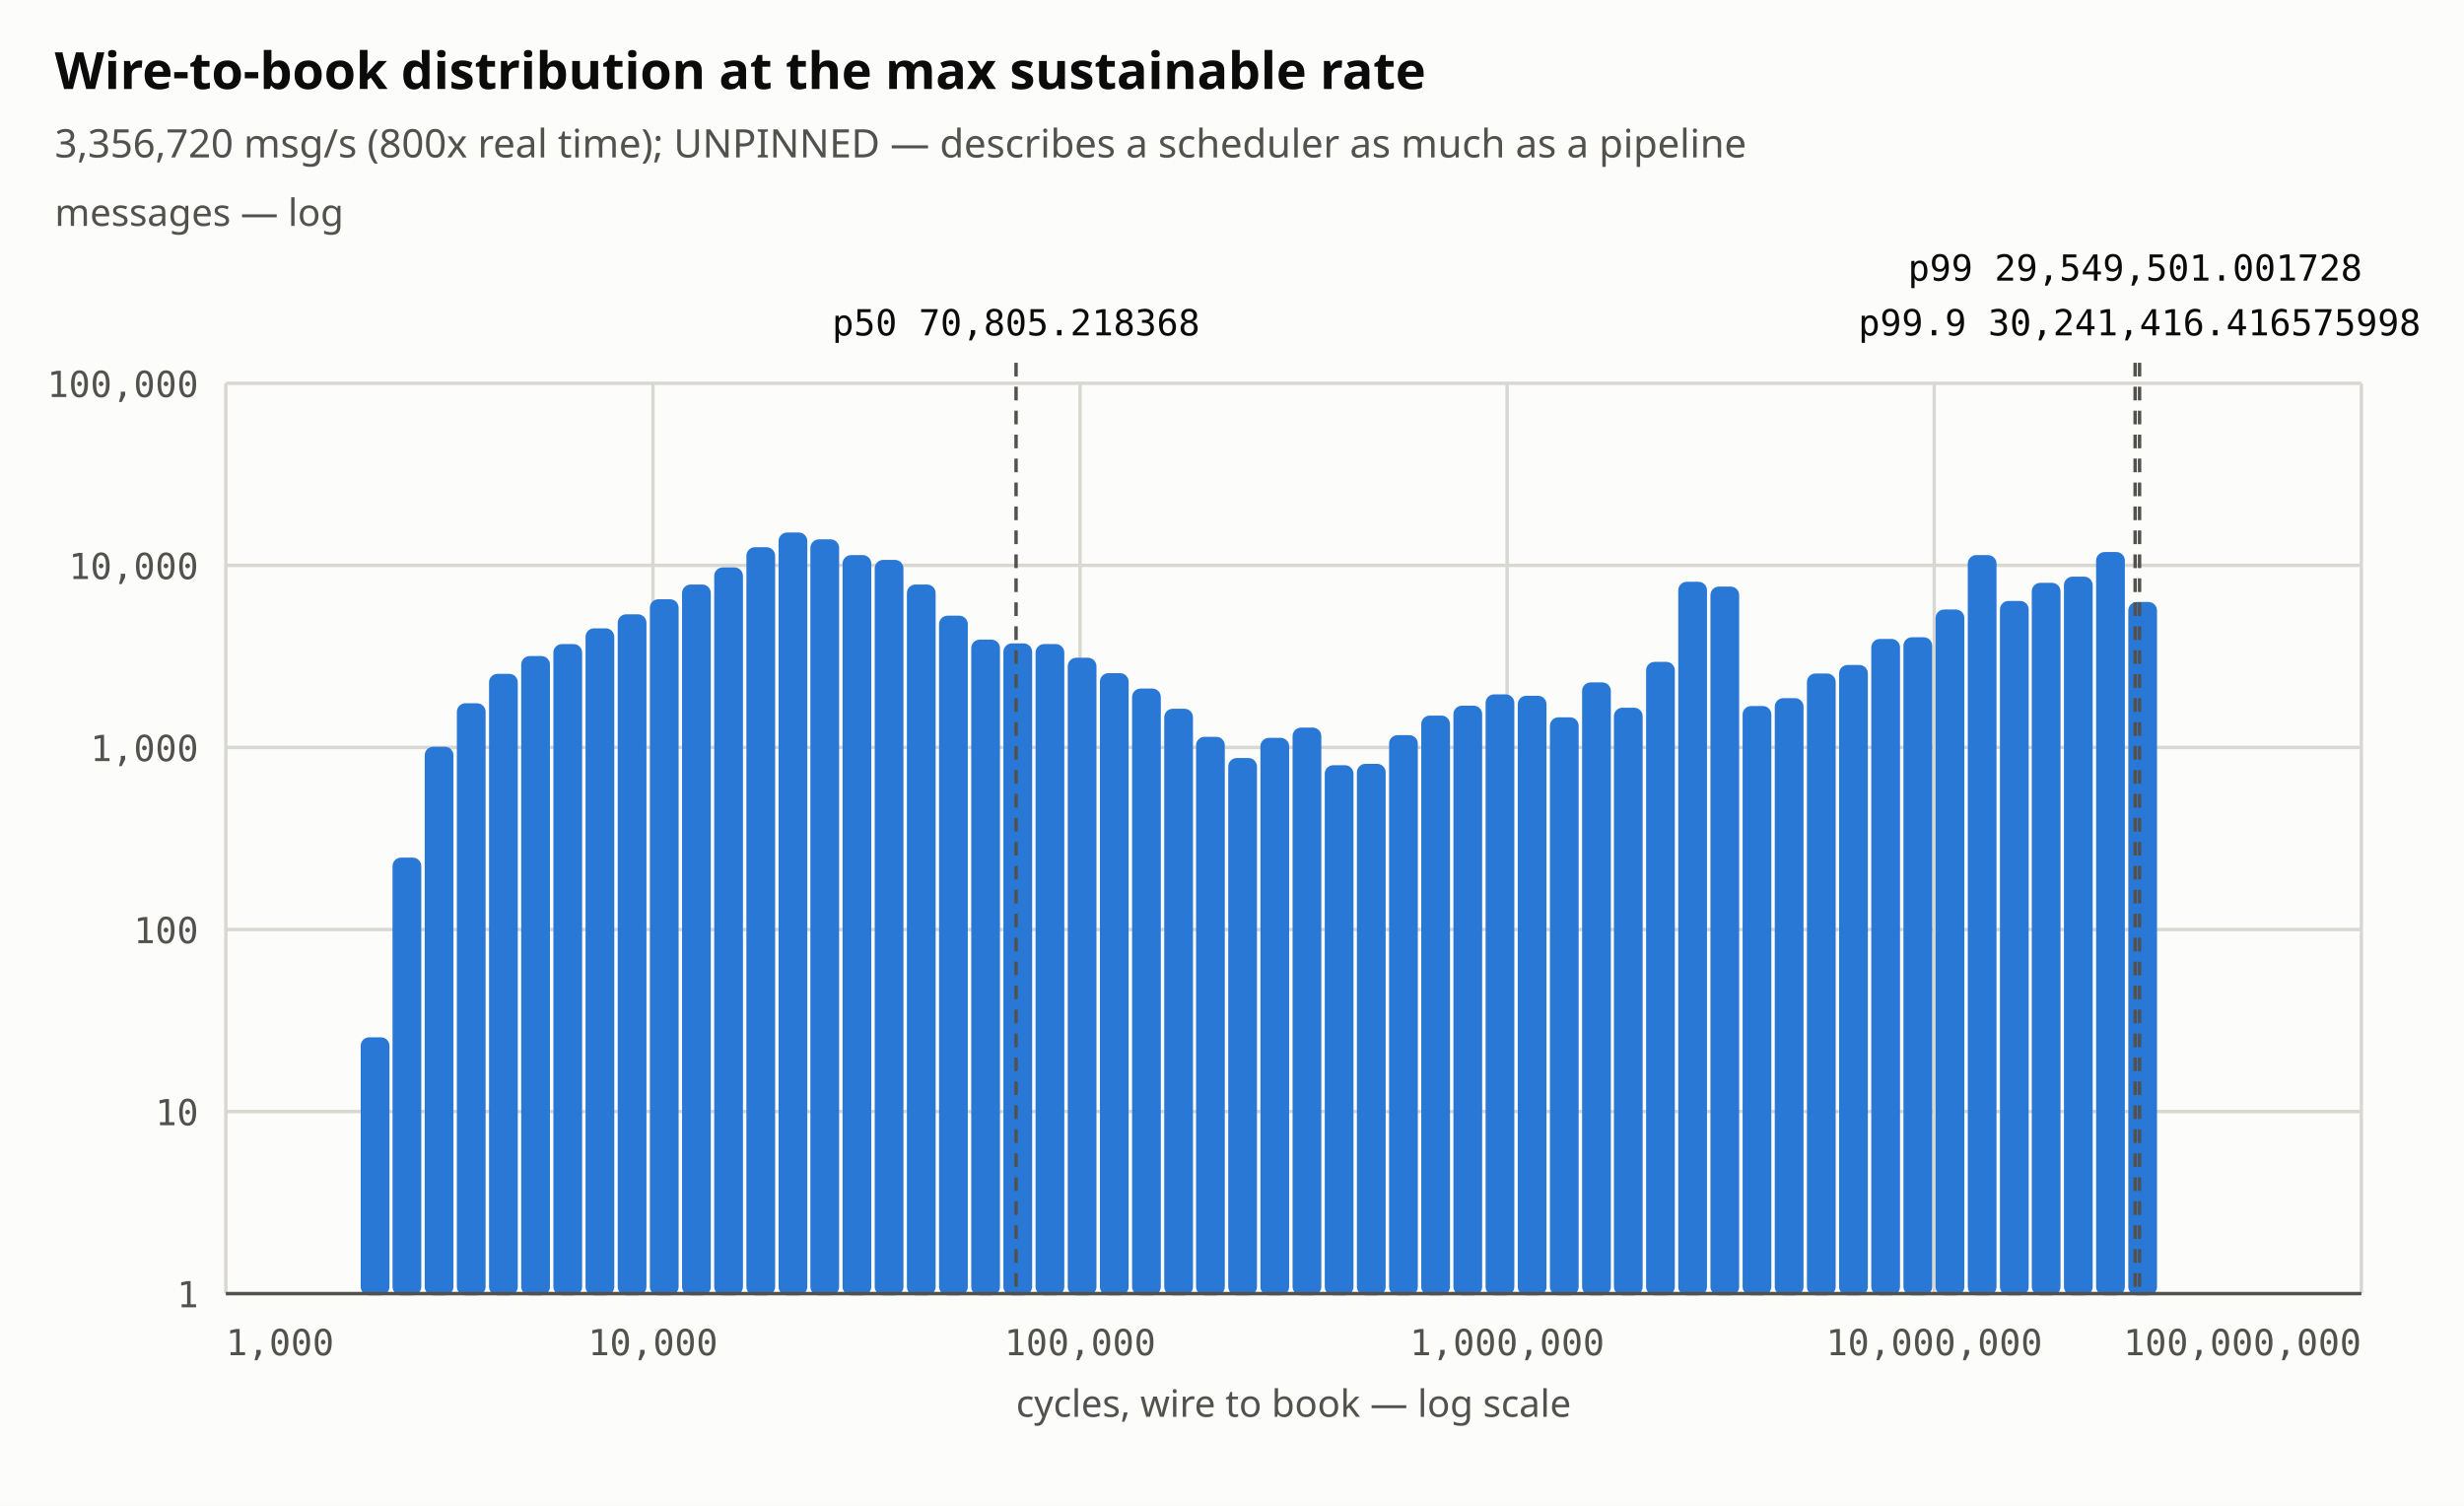
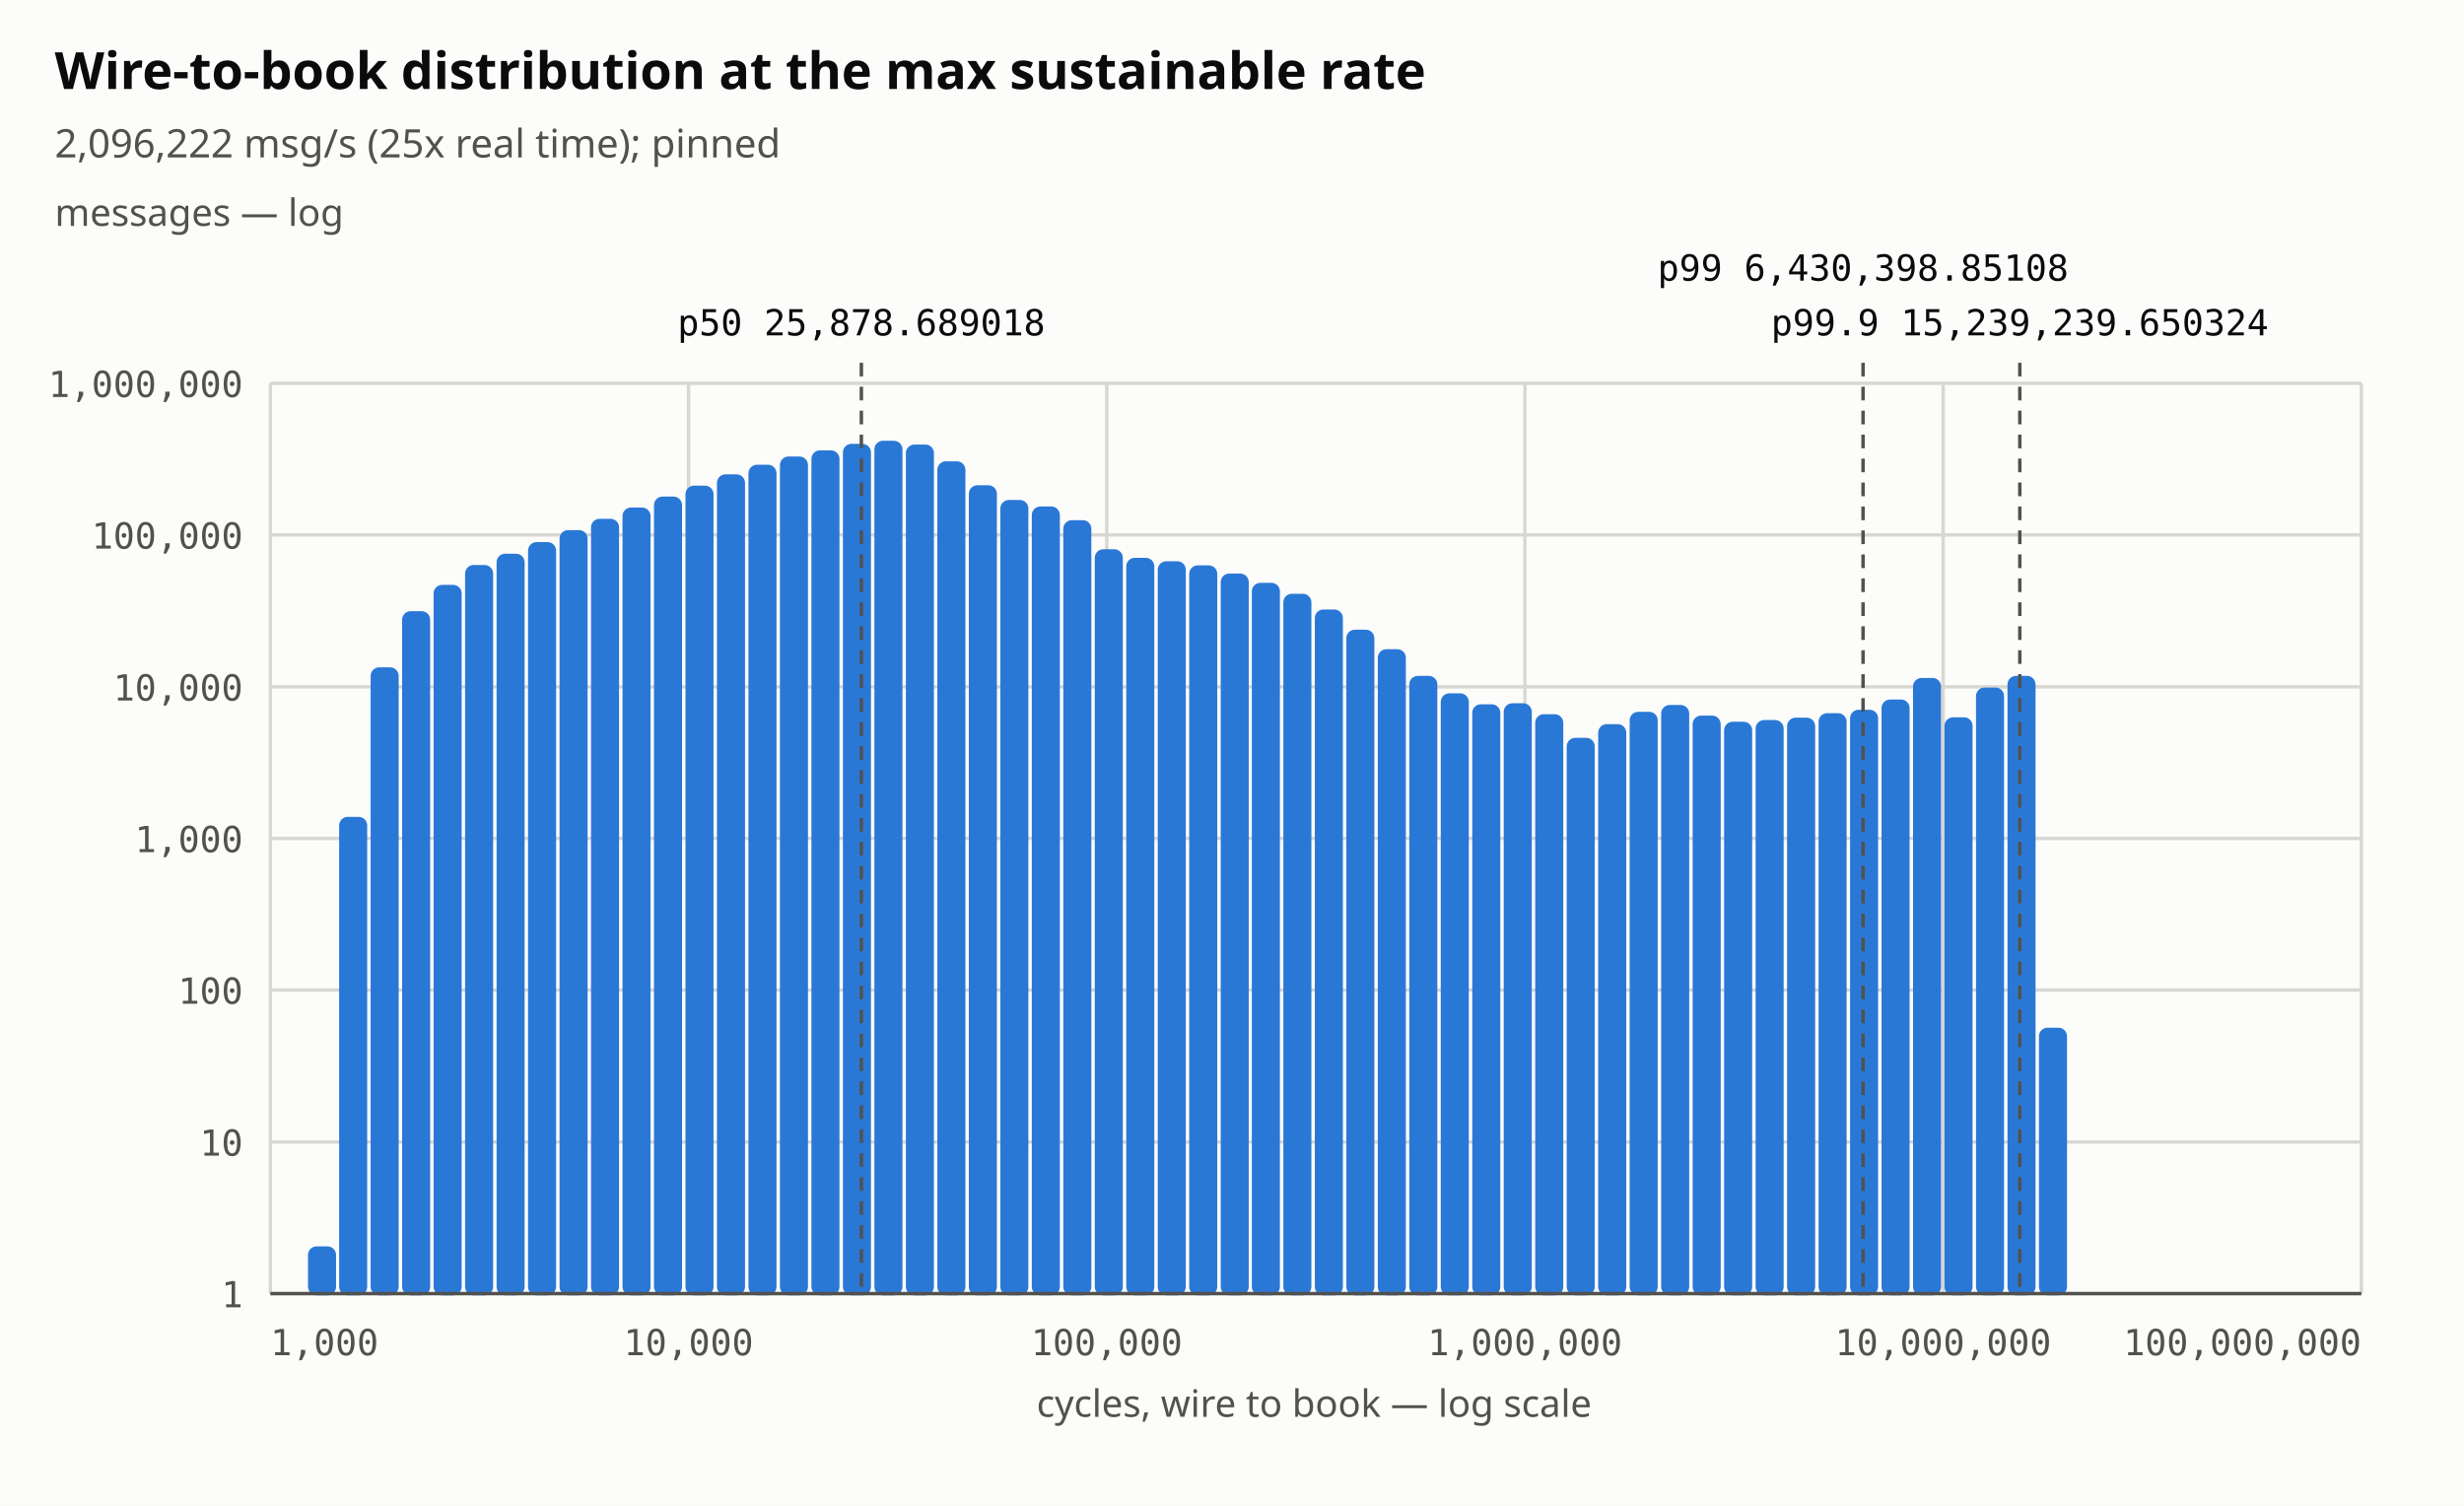
<svg xmlns="http://www.w3.org/2000/svg" viewBox="0 0 720 440" width="720" height="440" role="img" aria-label="Wire-to-book distribution at the max sustainable rate">
  <style>
  .surface { fill: #fcfcfb; }
  .ink     { fill: #0b0b0b; }
  .muted   { fill: #52514e; }
  /* Text drawn ON a filled mark, so it needs the surface colour, not ink. */
  .on-fill { fill: #fcfcfb; }
  .grid    { stroke: #d8d7d2; stroke-width: 1; }
  .axis    { stroke: #52514e; stroke-width: 1; }
  .s1 { fill: #2a78d6; stroke: #2a78d6; }
  .s2 { fill: #eb6834; stroke: #eb6834; }
  .s3 { fill: #1baf7a; stroke: #1baf7a; }
  .s4 { fill: #eda100; stroke: #eda100; }
  /* Stroke-only twins. A class that sets `fill` beats a fill="none"
     presentation attribute in the cascade, which silently turns every
     polyline into a filled blob. */
  .k1 { fill: none; stroke: #2a78d6; }
  .k2 { fill: none; stroke: #eb6834; }
  .k3 { fill: none; stroke: #1baf7a; }
  .k4 { fill: none; stroke: #eda100; }
  @media (prefers-color-scheme: dark) {
    .surface { fill: #1a1a19; }
    .ink     { fill: #ffffff; }
    .muted   { fill: #c3c2b7; }
    .on-fill { fill: #1a1a19; }
    .grid    { stroke: #3a3a38; }
    .axis    { stroke: #c3c2b7; }
    .s1 { fill: #3987e5; stroke: #3987e5; }
    .s2 { fill: #d95926; stroke: #d95926; }
    .s3 { fill: #199e70; stroke: #199e70; }
    .s4 { fill: #c98500; stroke: #c98500; }
    .k1 { stroke: #3987e5; }
    .k2 { stroke: #d95926; }
    .k3 { stroke: #199e70; }
    .k4 { stroke: #c98500; }
  }
</style>
  <rect class="surface" width="720" height="440" />
  <text class="ink" x="16" y="26" font-family="system-ui,sans-serif" font-size="15" font-weight="600">Wire-to-book distribution at the max sustainable rate</text>
-   <text class="muted" x="16" y="46" font-family="system-ui,sans-serif" font-size="11.5">3,356,720 msg/s (800x real time); UNPINNED — describes a scheduler as much as a pipeline</text>
-   <line class="grid" x1="66" y1="378.0" x2="690" y2="378.0" />
-   <text class="muted" x="58" y="382.0" text-anchor="end" font-family="ui-monospace,monospace" font-size="10.5">1</text>
-   <line class="grid" x1="66" y1="324.8" x2="690" y2="324.8" />
-   <text class="muted" x="58" y="328.8" text-anchor="end" font-family="ui-monospace,monospace" font-size="10.5">10</text>
-   <line class="grid" x1="66" y1="271.6" x2="690" y2="271.6" />
-   <text class="muted" x="58" y="275.6" text-anchor="end" font-family="ui-monospace,monospace" font-size="10.5">100</text>
-   <line class="grid" x1="66" y1="218.4" x2="690" y2="218.4" />
-   <text class="muted" x="58" y="222.4" text-anchor="end" font-family="ui-monospace,monospace" font-size="10.5">1,000</text>
-   <line class="grid" x1="66" y1="165.2" x2="690" y2="165.2" />
-   <text class="muted" x="58" y="169.2" text-anchor="end" font-family="ui-monospace,monospace" font-size="10.5">10,000</text>
-   <line class="grid" x1="66" y1="112.0" x2="690" y2="112.0" />
-   <text class="muted" x="58" y="116.0" text-anchor="end" font-family="ui-monospace,monospace" font-size="10.5">100,000</text>
-   <line class="grid" x1="66.0" y1="112" x2="66.0" y2="378" />
-   <text class="muted" x="66.0" y="396" text-anchor="start" font-family="ui-monospace,monospace" font-size="10.5">1,000</text>
-   <line class="grid" x1="190.8" y1="112" x2="190.8" y2="378" />
-   <text class="muted" x="190.8" y="396" text-anchor="middle" font-family="ui-monospace,monospace" font-size="10.5">10,000</text>
-   <line class="grid" x1="315.6" y1="112" x2="315.6" y2="378" />
-   <text class="muted" x="315.6" y="396" text-anchor="middle" font-family="ui-monospace,monospace" font-size="10.5">100,000</text>
-   <line class="grid" x1="440.4" y1="112" x2="440.4" y2="378" />
-   <text class="muted" x="440.4" y="396" text-anchor="middle" font-family="ui-monospace,monospace" font-size="10.5">1,000,000</text>
-   <line class="grid" x1="565.2" y1="112" x2="565.2" y2="378" />
-   <text class="muted" x="565.2" y="396" text-anchor="middle" font-family="ui-monospace,monospace" font-size="10.5">10,000,000</text>
+   <text class="muted" x="16" y="46" font-family="system-ui,sans-serif" font-size="11.5">2,096,222 msg/s (25x real time); pinned</text>
+   <line class="grid" x1="79" y1="378.0" x2="690" y2="378.0" />
+   <text class="muted" x="71" y="382.0" text-anchor="end" font-family="ui-monospace,monospace" font-size="10.5">1</text>
+   <line class="grid" x1="79" y1="333.7" x2="690" y2="333.7" />
+   <text class="muted" x="71" y="337.7" text-anchor="end" font-family="ui-monospace,monospace" font-size="10.5">10</text>
+   <line class="grid" x1="79" y1="289.3" x2="690" y2="289.3" />
+   <text class="muted" x="71" y="293.3" text-anchor="end" font-family="ui-monospace,monospace" font-size="10.5">100</text>
+   <line class="grid" x1="79" y1="245.0" x2="690" y2="245.0" />
+   <text class="muted" x="71" y="249.0" text-anchor="end" font-family="ui-monospace,monospace" font-size="10.5">1,000</text>
+   <line class="grid" x1="79" y1="200.7" x2="690" y2="200.7" />
+   <text class="muted" x="71" y="204.7" text-anchor="end" font-family="ui-monospace,monospace" font-size="10.5">10,000</text>
+   <line class="grid" x1="79" y1="156.3" x2="690" y2="156.3" />
+   <text class="muted" x="71" y="160.3" text-anchor="end" font-family="ui-monospace,monospace" font-size="10.5">100,000</text>
+   <line class="grid" x1="79" y1="112.0" x2="690" y2="112.0" />
+   <text class="muted" x="71" y="116.0" text-anchor="end" font-family="ui-monospace,monospace" font-size="10.5">1,000,000</text>
+   <line class="grid" x1="79.0" y1="112" x2="79.0" y2="378" />
+   <text class="muted" x="79.0" y="396" text-anchor="start" font-family="ui-monospace,monospace" font-size="10.5">1,000</text>
+   <line class="grid" x1="201.2" y1="112" x2="201.2" y2="378" />
+   <text class="muted" x="201.2" y="396" text-anchor="middle" font-family="ui-monospace,monospace" font-size="10.5">10,000</text>
+   <line class="grid" x1="323.4" y1="112" x2="323.4" y2="378" />
+   <text class="muted" x="323.4" y="396" text-anchor="middle" font-family="ui-monospace,monospace" font-size="10.5">100,000</text>
+   <line class="grid" x1="445.6" y1="112" x2="445.6" y2="378" />
+   <text class="muted" x="445.6" y="396" text-anchor="middle" font-family="ui-monospace,monospace" font-size="10.5">1,000,000</text>
+   <line class="grid" x1="567.8" y1="112" x2="567.8" y2="378" />
+   <text class="muted" x="567.8" y="396" text-anchor="middle" font-family="ui-monospace,monospace" font-size="10.5">10,000,000</text>
  <line class="grid" x1="690.0" y1="112" x2="690.0" y2="378" />
  <text class="muted" x="690.0" y="396" text-anchor="end" font-family="ui-monospace,monospace" font-size="10.5">100,000,000</text>
-   <rect class="s1" x="105.9" y="303.6" width="7.4" height="74.4" rx="2" />
-   <rect class="s1" x="115.2" y="251.1" width="7.4" height="126.9" rx="2" />
-   <rect class="s1" x="124.6" y="218.7" width="7.4" height="159.3" rx="2" />
-   <rect class="s1" x="134.0" y="206.0" width="7.4" height="172.0" rx="2" />
-   <rect class="s1" x="143.4" y="197.4" width="7.4" height="180.6" rx="2" />
-   <rect class="s1" x="152.8" y="192.2" width="7.4" height="185.8" rx="2" />
-   <rect class="s1" x="162.2" y="188.7" width="7.4" height="189.3" rx="2" />
-   <rect class="s1" x="171.6" y="184.1" width="7.4" height="193.9" rx="2" />
-   <rect class="s1" x="181.0" y="180.0" width="7.4" height="198.0" rx="2" />
-   <rect class="s1" x="190.4" y="175.6" width="7.4" height="202.4" rx="2" />
-   <rect class="s1" x="199.8" y="171.3" width="7.4" height="206.7" rx="2" />
-   <rect class="s1" x="209.2" y="166.3" width="7.4" height="211.7" rx="2" />
-   <rect class="s1" x="218.6" y="160.4" width="7.4" height="217.6" rx="2" />
-   <rect class="s1" x="228.0" y="156.1" width="7.4" height="221.9" rx="2" />
-   <rect class="s1" x="237.3" y="158.1" width="7.4" height="219.9" rx="2" />
-   <rect class="s1" x="246.7" y="162.7" width="7.4" height="215.3" rx="2" />
-   <rect class="s1" x="256.1" y="164.1" width="7.4" height="213.9" rx="2" />
-   <rect class="s1" x="265.5" y="171.3" width="7.4" height="206.7" rx="2" />
-   <rect class="s1" x="274.9" y="180.4" width="7.4" height="197.6" rx="2" />
-   <rect class="s1" x="284.3" y="187.4" width="7.4" height="190.6" rx="2" />
-   <rect class="s1" x="293.7" y="188.5" width="7.4" height="189.5" rx="2" />
-   <rect class="s1" x="303.1" y="188.7" width="7.4" height="189.3" rx="2" />
-   <rect class="s1" x="312.5" y="192.7" width="7.4" height="185.3" rx="2" />
-   <rect class="s1" x="321.9" y="197.2" width="7.4" height="180.8" rx="2" />
-   <rect class="s1" x="331.3" y="201.7" width="7.4" height="176.3" rx="2" />
-   <rect class="s1" x="340.7" y="207.6" width="7.4" height="170.4" rx="2" />
-   <rect class="s1" x="350.0" y="215.8" width="7.4" height="162.2" rx="2" />
-   <rect class="s1" x="359.4" y="222.0" width="7.4" height="156.0" rx="2" />
-   <rect class="s1" x="368.8" y="216.1" width="7.4" height="161.9" rx="2" />
-   <rect class="s1" x="378.2" y="213.1" width="7.4" height="164.9" rx="2" />
-   <rect class="s1" x="387.6" y="224.1" width="7.4" height="153.9" rx="2" />
-   <rect class="s1" x="397.0" y="223.7" width="7.4" height="154.3" rx="2" />
-   <rect class="s1" x="406.4" y="215.3" width="7.4" height="162.7" rx="2" />
-   <rect class="s1" x="415.8" y="209.6" width="7.4" height="168.4" rx="2" />
-   <rect class="s1" x="425.2" y="206.7" width="7.4" height="171.3" rx="2" />
-   <rect class="s1" x="434.6" y="203.4" width="7.4" height="174.6" rx="2" />
-   <rect class="s1" x="444.0" y="203.8" width="7.4" height="174.2" rx="2" />
-   <rect class="s1" x="453.4" y="210.1" width="7.4" height="167.9" rx="2" />
-   <rect class="s1" x="462.8" y="199.9" width="7.4" height="178.1" rx="2" />
-   <rect class="s1" x="472.1" y="207.3" width="7.4" height="170.7" rx="2" />
-   <rect class="s1" x="481.5" y="193.9" width="7.4" height="184.1" rx="2" />
-   <rect class="s1" x="490.9" y="170.5" width="7.4" height="207.5" rx="2" />
-   <rect class="s1" x="500.3" y="171.9" width="7.4" height="206.1" rx="2" />
-   <rect class="s1" x="509.7" y="206.8" width="7.4" height="171.2" rx="2" />
-   <rect class="s1" x="519.1" y="204.5" width="7.4" height="173.5" rx="2" />
-   <rect class="s1" x="528.5" y="197.3" width="7.4" height="180.7" rx="2" />
-   <rect class="s1" x="537.9" y="194.8" width="7.4" height="183.2" rx="2" />
-   <rect class="s1" x="547.3" y="187.2" width="7.4" height="190.8" rx="2" />
-   <rect class="s1" x="556.7" y="186.7" width="7.4" height="191.3" rx="2" />
-   <rect class="s1" x="566.1" y="178.6" width="7.4" height="199.4" rx="2" />
-   <rect class="s1" x="575.5" y="162.7" width="7.4" height="215.3" rx="2" />
-   <rect class="s1" x="584.9" y="176.1" width="7.4" height="201.9" rx="2" />
-   <rect class="s1" x="594.2" y="170.8" width="7.4" height="207.2" rx="2" />
-   <rect class="s1" x="603.6" y="169.0" width="7.4" height="209.0" rx="2" />
-   <rect class="s1" x="613.0" y="161.8" width="7.4" height="216.2" rx="2" />
-   <rect class="s1" x="622.4" y="176.4" width="7.4" height="201.6" rx="2" />
-   <line class="axis" x1="66" y1="378" x2="690" y2="378" />
-   <line class="axis" x1="296.9" y1="106" x2="296.9" y2="378" stroke-dasharray="4 3" />
-   <text class="ink" x="296.9" y="98" text-anchor="middle" font-family="ui-monospace,monospace" font-size="10.5">p50 70,805.218368</text>
-   <line class="axis" x1="623.9" y1="106" x2="623.9" y2="378" stroke-dasharray="4 3" />
-   <text class="ink" x="623.9" y="82" text-anchor="middle" font-family="ui-monospace,monospace" font-size="10.5">p99 29,549,501.001728</text>
-   <line class="axis" x1="625.2" y1="106" x2="625.2" y2="378" stroke-dasharray="4 3" />
-   <text class="ink" x="625.2" y="98" text-anchor="middle" font-family="ui-monospace,monospace" font-size="10.5">p99.9 30,241,416.416575998</text>
-   <text class="muted" x="378" y="414" text-anchor="middle" font-family="system-ui,sans-serif" font-size="11">cycles, wire to book — log scale</text>
+   <rect class="s1" x="90.5" y="364.7" width="7.2" height="13.3" rx="2" />
+   <rect class="s1" x="99.6" y="239.2" width="7.2" height="138.8" rx="2" />
+   <rect class="s1" x="108.8" y="195.5" width="7.2" height="182.5" rx="2" />
+   <rect class="s1" x="118.0" y="179.1" width="7.2" height="198.9" rx="2" />
+   <rect class="s1" x="127.2" y="171.4" width="7.2" height="206.6" rx="2" />
+   <rect class="s1" x="136.4" y="165.6" width="7.2" height="212.4" rx="2" />
+   <rect class="s1" x="145.6" y="162.3" width="7.2" height="215.7" rx="2" />
+   <rect class="s1" x="154.8" y="158.9" width="7.2" height="219.1" rx="2" />
+   <rect class="s1" x="164.0" y="155.4" width="7.2" height="222.6" rx="2" />
+   <rect class="s1" x="173.2" y="152.1" width="7.2" height="225.9" rx="2" />
+   <rect class="s1" x="182.4" y="148.8" width="7.2" height="229.2" rx="2" />
+   <rect class="s1" x="191.6" y="145.6" width="7.2" height="232.4" rx="2" />
+   <rect class="s1" x="200.8" y="142.4" width="7.2" height="235.6" rx="2" />
+   <rect class="s1" x="210.0" y="139.1" width="7.2" height="238.9" rx="2" />
+   <rect class="s1" x="219.2" y="136.3" width="7.2" height="241.7" rx="2" />
+   <rect class="s1" x="228.4" y="133.9" width="7.2" height="244.1" rx="2" />
+   <rect class="s1" x="237.6" y="132.1" width="7.2" height="245.9" rx="2" />
+   <rect class="s1" x="246.8" y="130.2" width="7.2" height="247.8" rx="2" />
+   <rect class="s1" x="256.0" y="129.3" width="7.2" height="248.7" rx="2" />
+   <rect class="s1" x="265.2" y="130.4" width="7.2" height="247.6" rx="2" />
+   <rect class="s1" x="274.4" y="135.3" width="7.2" height="242.7" rx="2" />
+   <rect class="s1" x="283.6" y="142.3" width="7.2" height="235.7" rx="2" />
+   <rect class="s1" x="292.8" y="146.6" width="7.2" height="231.4" rx="2" />
+   <rect class="s1" x="302.0" y="148.5" width="7.2" height="229.5" rx="2" />
+   <rect class="s1" x="311.2" y="152.5" width="7.2" height="225.5" rx="2" />
+   <rect class="s1" x="320.4" y="161.0" width="7.2" height="217.0" rx="2" />
+   <rect class="s1" x="329.6" y="163.5" width="7.2" height="214.5" rx="2" />
+   <rect class="s1" x="338.8" y="164.5" width="7.2" height="213.5" rx="2" />
+   <rect class="s1" x="348.0" y="165.7" width="7.2" height="212.3" rx="2" />
+   <rect class="s1" x="357.2" y="168.1" width="7.2" height="209.9" rx="2" />
+   <rect class="s1" x="366.3" y="170.8" width="7.2" height="207.2" rx="2" />
+   <rect class="s1" x="375.5" y="174.0" width="7.2" height="204.0" rx="2" />
+   <rect class="s1" x="384.7" y="178.6" width="7.2" height="199.4" rx="2" />
+   <rect class="s1" x="393.9" y="184.5" width="7.2" height="193.5" rx="2" />
+   <rect class="s1" x="403.1" y="190.2" width="7.2" height="187.8" rx="2" />
+   <rect class="s1" x="412.3" y="198.0" width="7.2" height="180.0" rx="2" />
+   <rect class="s1" x="421.5" y="203.1" width="7.2" height="174.9" rx="2" />
+   <rect class="s1" x="430.7" y="206.3" width="7.2" height="171.7" rx="2" />
+   <rect class="s1" x="439.9" y="206.0" width="7.2" height="172.0" rx="2" />
+   <rect class="s1" x="449.1" y="209.2" width="7.2" height="168.8" rx="2" />
+   <rect class="s1" x="458.3" y="216.1" width="7.2" height="161.9" rx="2" />
+   <rect class="s1" x="467.5" y="212.1" width="7.2" height="165.9" rx="2" />
+   <rect class="s1" x="476.7" y="208.5" width="7.2" height="169.5" rx="2" />
+   <rect class="s1" x="485.9" y="206.5" width="7.2" height="171.5" rx="2" />
+   <rect class="s1" x="495.1" y="209.6" width="7.2" height="168.4" rx="2" />
+   <rect class="s1" x="504.3" y="211.4" width="7.2" height="166.6" rx="2" />
+   <rect class="s1" x="513.5" y="210.9" width="7.2" height="167.1" rx="2" />
+   <rect class="s1" x="522.7" y="210.2" width="7.2" height="167.8" rx="2" />
+   <rect class="s1" x="531.9" y="208.9" width="7.2" height="169.1" rx="2" />
+   <rect class="s1" x="541.1" y="207.9" width="7.2" height="170.1" rx="2" />
+   <rect class="s1" x="550.3" y="204.9" width="7.2" height="173.1" rx="2" />
+   <rect class="s1" x="559.5" y="198.6" width="7.2" height="179.4" rx="2" />
+   <rect class="s1" x="568.7" y="210.1" width="7.2" height="167.9" rx="2" />
+   <rect class="s1" x="577.9" y="201.4" width="7.2" height="176.6" rx="2" />
+   <rect class="s1" x="587.1" y="198.0" width="7.2" height="180.0" rx="2" />
+   <rect class="s1" x="596.3" y="300.8" width="7.2" height="77.2" rx="2" />
+   <line class="axis" x1="79" y1="378" x2="690" y2="378" />
+   <line class="axis" x1="251.7" y1="106" x2="251.7" y2="378" stroke-dasharray="4 3" />
+   <text class="ink" x="251.7" y="98" text-anchor="middle" font-family="ui-monospace,monospace" font-size="10.5">p50 25,878.689018</text>
+   <line class="axis" x1="544.4" y1="106" x2="544.4" y2="378" stroke-dasharray="4 3" />
+   <text class="ink" x="544.4" y="82" text-anchor="middle" font-family="ui-monospace,monospace" font-size="10.5">p99 6,430,398.85108</text>
+   <line class="axis" x1="590.2" y1="106" x2="590.2" y2="378" stroke-dasharray="4 3" />
+   <text class="ink" x="590.2" y="98" text-anchor="middle" font-family="ui-monospace,monospace" font-size="10.5">p99.9 15,239,239.650324</text>
+   <text class="muted" x="384" y="414" text-anchor="middle" font-family="system-ui,sans-serif" font-size="11">cycles, wire to book — log scale</text>
  <text class="muted" x="16" y="66" font-family="system-ui,sans-serif" font-size="11">messages — log</text>
</svg>
